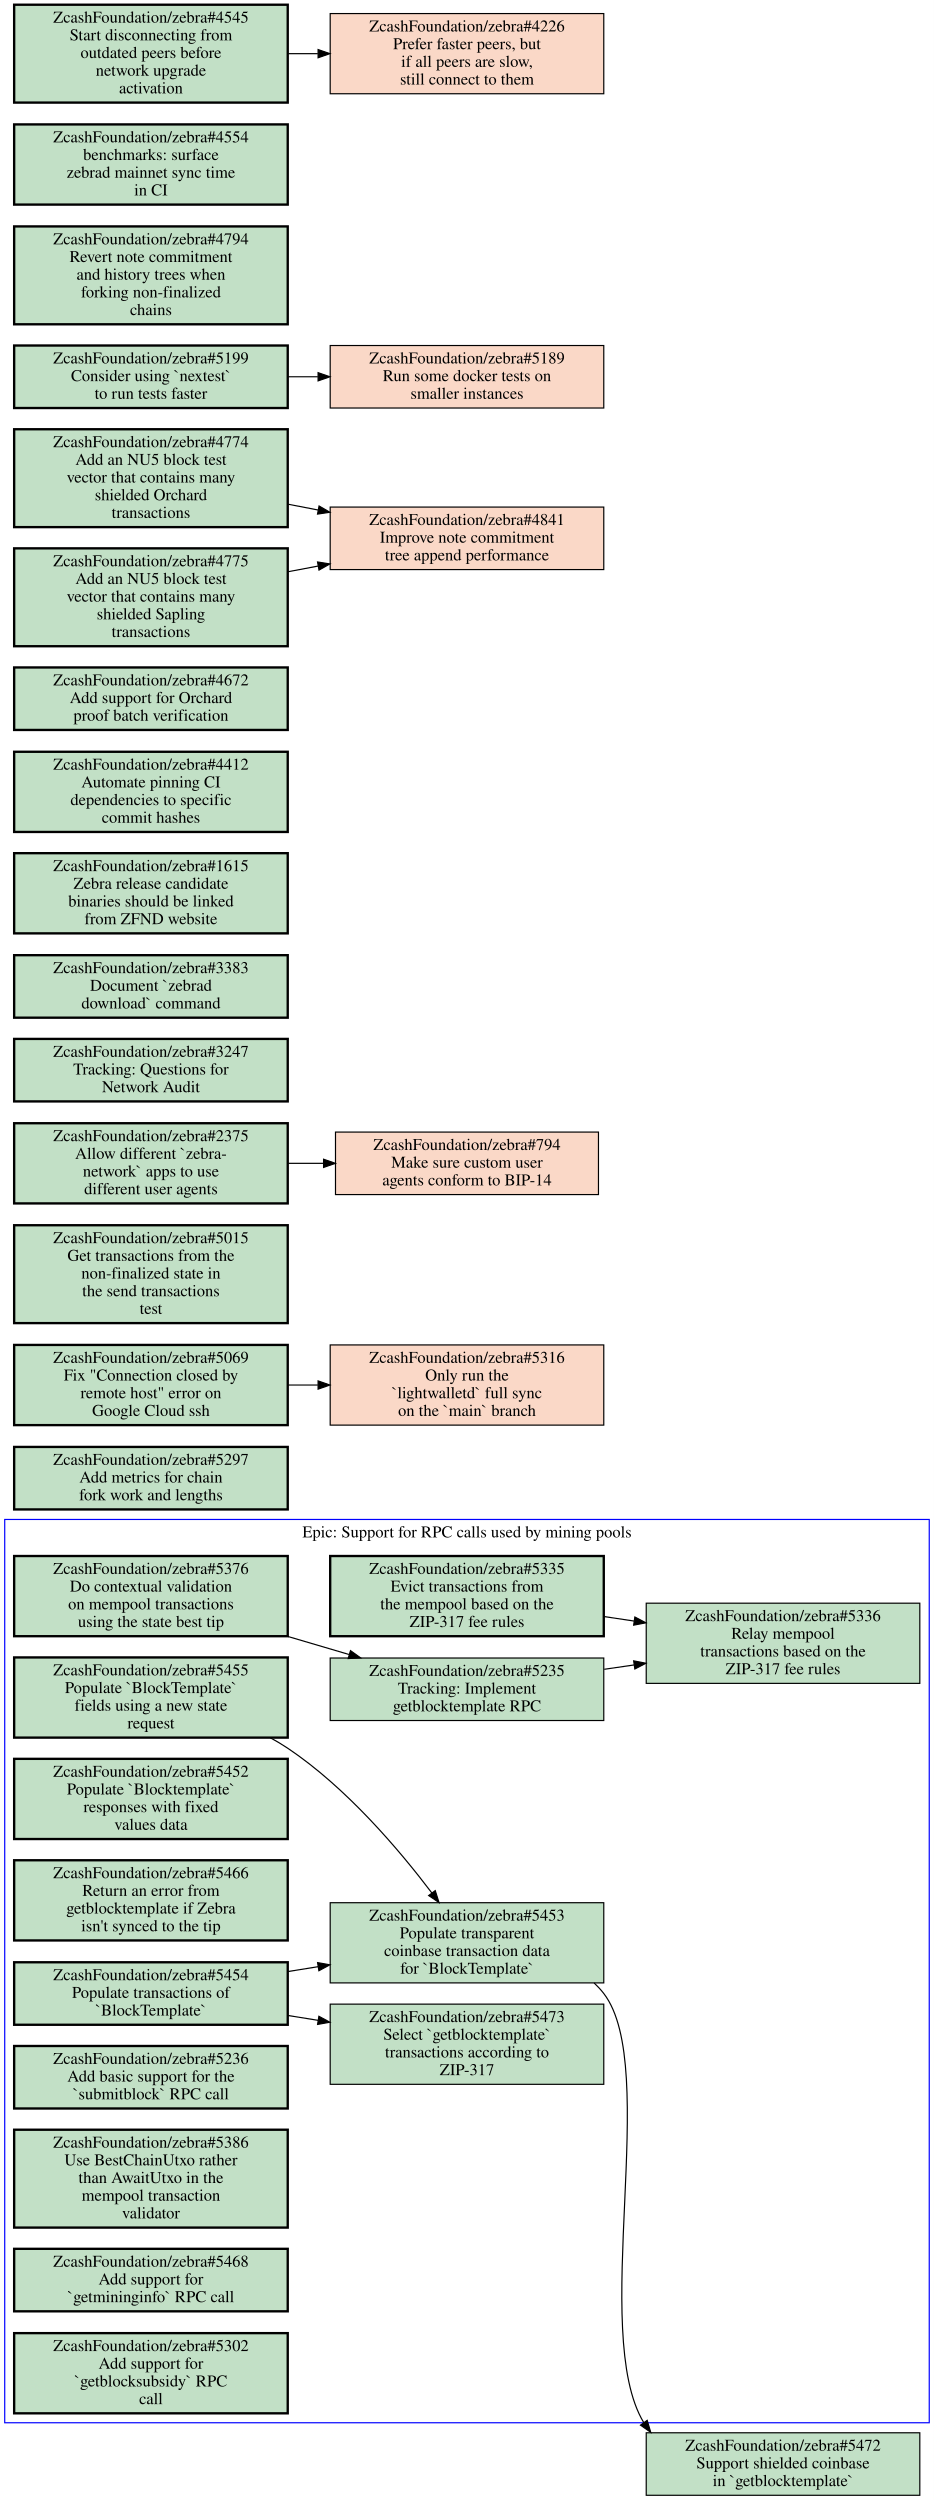
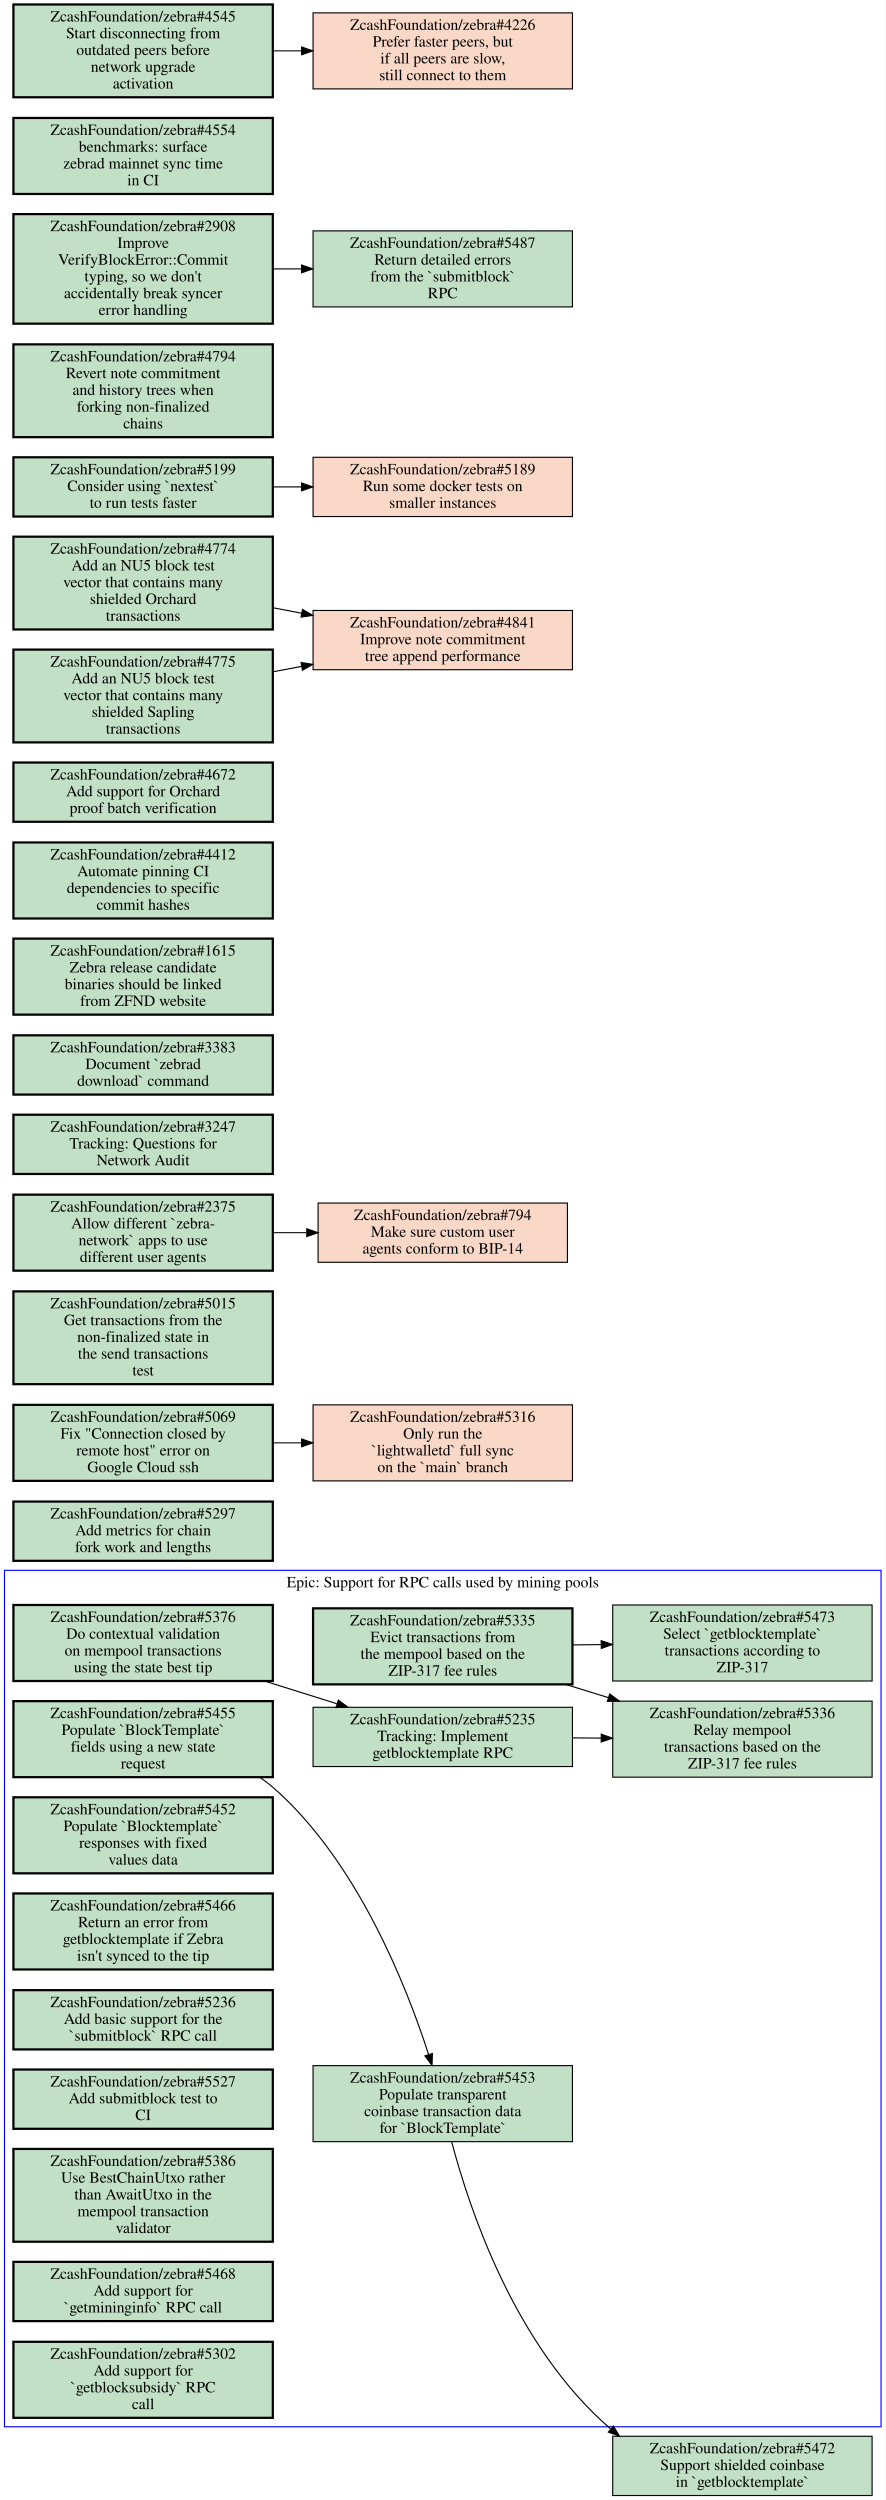
- <svg xmlns="http://www.w3.org/2000/svg" xmlns:xlink="http://www.w3.org/1999/xlink" width="792pt" height="2120pt" viewBox="0.00 0.00 792.00 2120.00">
-   <g id="graph0" class="graph" transform="scale(1 1) rotate(0) translate(4 2116)">
-     <polygon fill="#ffffff" stroke="transparent" points="-4,4 -4,-2116 788,-2116 788,4 -4,4" />
+ <svg xmlns="http://www.w3.org/2000/svg" xmlns:xlink="http://www.w3.org/1999/xlink" width="792pt" height="2236pt" viewBox="0.00 0.00 792.00 2236.00">
+   <g id="graph0" class="graph" transform="scale(1 1) rotate(0) translate(4 2232)">
+     <polygon fill="#ffffff" stroke="transparent" points="-4,4 -4,-2232 788,-2232 788,4 -4,4" />
    <g id="clust1" class="cluster">
      <polygon fill="none" stroke="#0000ff" points="0,-61.5 0,-827.5 784,-827.5 784,-61.5 0,-61.5" />
      <text text-anchor="middle" x="392" y="-812.3" font-family="Times,serif" font-size="14.00" fill="#000000">Epic: Support for RPC calls used by mining pools</text>
    </g>
    <g id="node1" class="node open">
      <g id="a_node1">
        <a xlink:href="https://github.com/ZcashFoundation/zebra/issues/5335" xlink:title="ZcashFoundation/zebra#5335&#10;Evict transactions from&#10;the mempool based on the&#10;ZIP-317 fee rules" target="_blank">
-           <polygon fill="#c2e0c6" stroke="#000000" stroke-width="2" points="508,-796.5 276,-796.5 276,-728.5 508,-728.5 508,-796.5" />
-           <text text-anchor="middle" x="392" y="-781.3" font-family="Times,serif" font-size="14.00" fill="#000000">ZcashFoundation/zebra#5335</text>
-           <text text-anchor="middle" x="392" y="-766.3" font-family="Times,serif" font-size="14.00" fill="#000000">Evict transactions from</text>
-           <text text-anchor="middle" x="392" y="-751.3" font-family="Times,serif" font-size="14.00" fill="#000000">the mempool based on the</text>
-           <text text-anchor="middle" x="392" y="-736.3" font-family="Times,serif" font-size="14.00" fill="#000000">ZIP-317 fee rules</text>
+           <polygon fill="#c2e0c6" stroke="#000000" stroke-width="2" points="508,-793.5 276,-793.5 276,-725.5 508,-725.5 508,-793.5" />
+           <text text-anchor="middle" x="392" y="-778.3" font-family="Times,serif" font-size="14.00" fill="#000000">ZcashFoundation/zebra#5335</text>
+           <text text-anchor="middle" x="392" y="-763.3" font-family="Times,serif" font-size="14.00" fill="#000000">Evict transactions from</text>
+           <text text-anchor="middle" x="392" y="-748.3" font-family="Times,serif" font-size="14.00" fill="#000000">the mempool based on the</text>
+           <text text-anchor="middle" x="392" y="-733.3" font-family="Times,serif" font-size="14.00" fill="#000000">ZIP-317 fee rules</text>
        </a>
      </g>
    </g>
    <g id="node2" class="node open">
      <g id="a_node2">
        <a xlink:href="https://github.com/ZcashFoundation/zebra/issues/5336" xlink:title="ZcashFoundation/zebra#5336&#10;Relay mempool&#10;transactions based on the&#10;ZIP-317 fee rules" target="_blank">
-           <polygon fill="#c2e0c6" stroke="#000000" points="776,-756.5 544,-756.5 544,-688.5 776,-688.5 776,-756.5" />
-           <text text-anchor="middle" x="660" y="-741.3" font-family="Times,serif" font-size="14.00" fill="#000000">ZcashFoundation/zebra#5336</text>
-           <text text-anchor="middle" x="660" y="-726.3" font-family="Times,serif" font-size="14.00" fill="#000000">Relay mempool</text>
-           <text text-anchor="middle" x="660" y="-711.3" font-family="Times,serif" font-size="14.00" fill="#000000">transactions based on the</text>
-           <text text-anchor="middle" x="660" y="-696.3" font-family="Times,serif" font-size="14.00" fill="#000000">ZIP-317 fee rules</text>
+           <polygon fill="#c2e0c6" stroke="#000000" points="776,-710.5 544,-710.5 544,-642.5 776,-642.5 776,-710.5" />
+           <text text-anchor="middle" x="660" y="-695.3" font-family="Times,serif" font-size="14.00" fill="#000000">ZcashFoundation/zebra#5336</text>
+           <text text-anchor="middle" x="660" y="-680.3" font-family="Times,serif" font-size="14.00" fill="#000000">Relay mempool</text>
+           <text text-anchor="middle" x="660" y="-665.3" font-family="Times,serif" font-size="14.00" fill="#000000">transactions based on the</text>
+           <text text-anchor="middle" x="660" y="-650.3" font-family="Times,serif" font-size="14.00" fill="#000000">ZIP-317 fee rules</text>
        </a>
      </g>
    </g>
    <g id="edge1" class="edge">
-       <path fill="none" stroke="#000000" d="M508.38,-745.13C516.81,-743.87 525.33,-742.6 533.81,-741.33" />
-       <polygon fill="#000000" stroke="#000000" points="534.365,-744.786 543.74,-739.85 533.333,-737.862 534.365,-744.786" />
+       <path fill="none" stroke="#000000" d="M502.17,-725.38C514.71,-721.5 527.53,-717.52 540.19,-713.61" />
+       <polygon fill="#000000" stroke="#000000" points="541.316,-716.925 549.83,-710.62 539.242,-710.24 541.316,-716.925" />
    </g>
    <g id="node3" class="node open">
      <g id="a_node3">
-         <a xlink:href="https://github.com/ZcashFoundation/zebra/issues/5235" xlink:title="ZcashFoundation/zebra#5235&#10;Tracking: Implement&#10;getblocktemplate RPC" target="_blank">
-           <polygon fill="#c2e0c6" stroke="#000000" points="508,-710 276,-710 276,-657 508,-657 508,-710" />
-           <text text-anchor="middle" x="392" y="-694.8" font-family="Times,serif" font-size="14.00" fill="#000000">ZcashFoundation/zebra#5235</text>
-           <text text-anchor="middle" x="392" y="-679.8" font-family="Times,serif" font-size="14.00" fill="#000000">Tracking: Implement</text>
-           <text text-anchor="middle" x="392" y="-664.8" font-family="Times,serif" font-size="14.00" fill="#000000">getblocktemplate RPC</text>
+         <a xlink:href="https://github.com/ZcashFoundation/zebra/issues/5473" xlink:title="ZcashFoundation/zebra#5473&#10;Select `getblocktemplate`&#10;transactions according to&#10;ZIP-317" target="_blank">
+           <polygon fill="#c2e0c6" stroke="#000000" points="776,-796.5 544,-796.5 544,-728.5 776,-728.5 776,-796.5" />
+           <text text-anchor="middle" x="660" y="-781.3" font-family="Times,serif" font-size="14.00" fill="#000000">ZcashFoundation/zebra#5473</text>
+           <text text-anchor="middle" x="660" y="-766.3" font-family="Times,serif" font-size="14.00" fill="#000000">Select `getblocktemplate`</text>
+           <text text-anchor="middle" x="660" y="-751.3" font-family="Times,serif" font-size="14.00" fill="#000000">transactions according to</text>
+           <text text-anchor="middle" x="660" y="-736.3" font-family="Times,serif" font-size="14.00" fill="#000000">ZIP-317</text>
        </a>
      </g>
    </g>
    <g id="edge2" class="edge">
-       <path fill="none" stroke="#000000" d="M508.38,-700.44C516.81,-701.66 525.33,-702.9 533.81,-704.14" />
-       <polygon fill="#000000" stroke="#000000" points="533.341,-707.609 543.74,-705.58 534.346,-700.681 533.341,-707.609" />
+       <path fill="none" stroke="#000000" d="M508.38,-760.8C516.71,-760.9 525.14,-760.99 533.53,-761.08" />
+       <polygon fill="#000000" stroke="#000000" points="533.699,-764.582 543.74,-761.2 533.782,-757.583 533.699,-764.582" />
    </g>
    <g id="node4" class="node open">
      <g id="a_node4">
+         <a xlink:href="https://github.com/ZcashFoundation/zebra/issues/5235" xlink:title="ZcashFoundation/zebra#5235&#10;Tracking: Implement&#10;getblocktemplate RPC" target="_blank">
+           <polygon fill="#c2e0c6" stroke="#000000" points="508,-705 276,-705 276,-652 508,-652 508,-705" />
+           <text text-anchor="middle" x="392" y="-689.8" font-family="Times,serif" font-size="14.00" fill="#000000">ZcashFoundation/zebra#5235</text>
+           <text text-anchor="middle" x="392" y="-674.8" font-family="Times,serif" font-size="14.00" fill="#000000">Tracking: Implement</text>
+           <text text-anchor="middle" x="392" y="-659.8" font-family="Times,serif" font-size="14.00" fill="#000000">getblocktemplate RPC</text>
+         </a>
+       </g>
+     </g>
+     <g id="edge3" class="edge">
+       <path fill="none" stroke="#000000" d="M508.38,-677.63C516.71,-677.57 525.14,-677.51 533.53,-677.44" />
+       <polygon fill="#000000" stroke="#000000" points="533.764,-680.939 543.74,-677.37 533.716,-673.939 533.764,-680.939" />
+     </g>
+     <g id="node5" class="node open">
+       <g id="a_node5">
        <a xlink:href="https://github.com/ZcashFoundation/zebra/issues/5376" xlink:title="ZcashFoundation/zebra#5376&#10;Do contextual validation&#10;on mempool transactions&#10;using the state best tip" target="_blank">
          <polygon fill="#c2e0c6" stroke="#000000" stroke-width="2" points="240,-796.5 8,-796.5 8,-728.5 240,-728.5 240,-796.5" />
          <text text-anchor="middle" x="124" y="-781.3" font-family="Times,serif" font-size="14.00" fill="#000000">ZcashFoundation/zebra#5376</text>
          <text text-anchor="middle" x="124" y="-766.3" font-family="Times,serif" font-size="14.00" fill="#000000">Do contextual validation</text>
          <text text-anchor="middle" x="124" y="-751.3" font-family="Times,serif" font-size="14.00" fill="#000000">on mempool transactions</text>
          <text text-anchor="middle" x="124" y="-736.3" font-family="Times,serif" font-size="14.00" fill="#000000">using the state best tip</text>
        </a>
      </g>
    </g>
-     <g id="edge3" class="edge">
-       <path fill="none" stroke="#000000" d="M239.6,-728.42C257.01,-723.29 274.84,-718.04 291.89,-713.01" />
-       <polygon fill="#000000" stroke="#000000" points="293.228,-716.265 301.83,-710.08 291.248,-709.55 293.228,-716.265" />
-     </g>
-     <g id="node5" class="node open">
-       <g id="a_node5">
+     <g id="edge4" class="edge">
+       <path fill="none" stroke="#000000" d="M232.62,-728.46C254.04,-721.74 276.36,-714.75 297.27,-708.19" />
+       <polygon fill="#000000" stroke="#000000" points="298.604,-711.44 307.1,-705.11 296.511,-704.76 298.604,-711.44" />
+     </g>
+     <g id="node6" class="node open">
+       <g id="a_node6">
        <a xlink:href="https://github.com/ZcashFoundation/zebra/issues/5455" xlink:title="ZcashFoundation/zebra#5455&#10;Populate `BlockTemplate`&#10;fields using a new state&#10;request" target="_blank">
          <polygon fill="#c2e0c6" stroke="#000000" stroke-width="2" points="240,-710.5 8,-710.5 8,-642.5 240,-642.5 240,-710.5" />
          <text text-anchor="middle" x="124" y="-695.3" font-family="Times,serif" font-size="14.00" fill="#000000">ZcashFoundation/zebra#5455</text>
          <text text-anchor="middle" x="124" y="-680.3" font-family="Times,serif" font-size="14.00" fill="#000000">Populate `BlockTemplate`</text>
          <text text-anchor="middle" x="124" y="-665.3" font-family="Times,serif" font-size="14.00" fill="#000000">fields using a new state</text>
          <text text-anchor="middle" x="124" y="-650.3" font-family="Times,serif" font-size="14.00" fill="#000000">request</text>
        </a>
      </g>
    </g>
-     <g id="node6" class="node open">
-       <g id="a_node6">
+     <g id="node7" class="node open">
+       <g id="a_node7">
        <a xlink:href="https://github.com/ZcashFoundation/zebra/issues/5453" xlink:title="ZcashFoundation/zebra#5453&#10;Populate transparent&#10;coinbase transaction data&#10;for `BlockTemplate`" target="_blank">
-           <polygon fill="#c2e0c6" stroke="#000000" points="508,-502.5 276,-502.5 276,-434.5 508,-434.5 508,-502.5" />
-           <text text-anchor="middle" x="392" y="-487.3" font-family="Times,serif" font-size="14.00" fill="#000000">ZcashFoundation/zebra#5453</text>
-           <text text-anchor="middle" x="392" y="-472.3" font-family="Times,serif" font-size="14.00" fill="#000000">Populate transparent</text>
-           <text text-anchor="middle" x="392" y="-457.3" font-family="Times,serif" font-size="14.00" fill="#000000">coinbase transaction data</text>
-           <text text-anchor="middle" x="392" y="-442.3" font-family="Times,serif" font-size="14.00" fill="#000000">for `BlockTemplate`</text>
-         </a>
-       </g>
-     </g>
-     <g id="edge4" class="edge">
-       <path fill="none" stroke="#000000" d="M225.13,-642.43C230.28,-639.64 235.27,-636.67 240,-633.5 289.62,-600.23 334.35,-547.58 362.24,-510.73" />
-       <polygon fill="#000000" stroke="#000000" points="365.088,-512.766 368.27,-502.66 359.481,-508.576 365.088,-512.766" />
+           <polygon fill="#c2e0c6" stroke="#000000" points="508,-384.5 276,-384.5 276,-316.5 508,-316.5 508,-384.5" />
+           <text text-anchor="middle" x="392" y="-369.3" font-family="Times,serif" font-size="14.00" fill="#000000">ZcashFoundation/zebra#5453</text>
+           <text text-anchor="middle" x="392" y="-354.3" font-family="Times,serif" font-size="14.00" fill="#000000">Populate transparent</text>
+           <text text-anchor="middle" x="392" y="-339.3" font-family="Times,serif" font-size="14.00" fill="#000000">coinbase transaction data</text>
+           <text text-anchor="middle" x="392" y="-324.3" font-family="Times,serif" font-size="14.00" fill="#000000">for `BlockTemplate`</text>
+         </a>
+       </g>
+     </g>
+     <g id="edge5" class="edge">
+       <path fill="none" stroke="#000000" d="M228.37,-642.36C232.46,-639.62 236.36,-636.67 240,-633.5 315.1,-568.1 359.38,-456.25 379.3,-394.57" />
+       <polygon fill="#000000" stroke="#000000" points="382.727,-395.34 382.41,-384.75 376.054,-393.227 382.727,-395.34" />
    </g>
    <g id="node15" class="node open">
      <g id="a_node15">
        <a xlink:href="https://github.com/ZcashFoundation/zebra/issues/5472" xlink:title="ZcashFoundation/zebra#5472&#10;Support shielded coinbase&#10;in `getblocktemplate`" target="_blank">
          <polygon fill="#c2e0c6" stroke="#000000" points="776,-53 544,-53 544,0 776,0 776,-53" />
          <text text-anchor="middle" x="660" y="-37.8" font-family="Times,serif" font-size="14.00" fill="#000000">ZcashFoundation/zebra#5472</text>
          <text text-anchor="middle" x="660" y="-22.8" font-family="Times,serif" font-size="14.00" fill="#000000">Support shielded coinbase</text>
          <text text-anchor="middle" x="660" y="-7.8" font-family="Times,serif" font-size="14.00" fill="#000000">in `getblocktemplate`</text>
        </a>
      </g>
    </g>
-     <g id="edge7" class="edge">
-       <path fill="none" stroke="#000000" d="M499.77,-434.49C502.75,-431.72 505.51,-428.73 508,-425.5 556.3,-362.84 495.68,-137.75 541.97,-61.524" />
-       <polygon fill="#000000" stroke="#000000" points="544.82,-63.556 547.81,-53.392 539.134,-59.473 544.82,-63.556" />
-     </g>
-     <g id="node7" class="node open">
-       <g id="a_node7">
+     <g id="edge6" class="edge">
+       <path fill="none" stroke="#000000" d="M400.04,-316.2C415.8,-256.53 456.41,-133.36 542.17,-59.575" />
+       <polygon fill="#000000" stroke="#000000" points="544.596,-62.11 550.06,-53.033 540.128,-56.721 544.596,-62.11" />
+     </g>
+     <g id="node8" class="node open">
+       <g id="a_node8">
        <a xlink:href="https://github.com/ZcashFoundation/zebra/issues/5452" xlink:title="ZcashFoundation/zebra#5452&#10;Populate `Blocktemplate`&#10;responses with fixed&#10;values data" target="_blank">
          <polygon fill="#c2e0c6" stroke="#000000" stroke-width="2" points="240,-624.5 8,-624.5 8,-556.5 240,-556.5 240,-624.5" />
          <text text-anchor="middle" x="124" y="-609.3" font-family="Times,serif" font-size="14.00" fill="#000000">ZcashFoundation/zebra#5452</text>
          <text text-anchor="middle" x="124" y="-594.3" font-family="Times,serif" font-size="14.00" fill="#000000">Populate `Blocktemplate`</text>
          <text text-anchor="middle" x="124" y="-579.3" font-family="Times,serif" font-size="14.00" fill="#000000">responses with fixed</text>
          <text text-anchor="middle" x="124" y="-564.3" font-family="Times,serif" font-size="14.00" fill="#000000">values data</text>
        </a>
      </g>
    </g>
-     <g id="node8" class="node open">
-       <g id="a_node8">
+     <g id="node9" class="node open">
+       <g id="a_node9">
        <a xlink:href="https://github.com/ZcashFoundation/zebra/issues/5466" xlink:title="ZcashFoundation/zebra#5466&#10;Return an error from&#10;getblocktemplate if Zebra&#10;isn't synced to the tip" target="_blank">
          <polygon fill="#c2e0c6" stroke="#000000" stroke-width="2" points="240,-538.5 8,-538.5 8,-470.5 240,-470.5 240,-538.5" />
          <text text-anchor="middle" x="124" y="-523.3" font-family="Times,serif" font-size="14.00" fill="#000000">ZcashFoundation/zebra#5466</text>
          <text text-anchor="middle" x="124" y="-508.3" font-family="Times,serif" font-size="14.00" fill="#000000">Return an error from</text>
          <text text-anchor="middle" x="124" y="-493.3" font-family="Times,serif" font-size="14.00" fill="#000000">getblocktemplate if Zebra</text>
          <text text-anchor="middle" x="124" y="-478.3" font-family="Times,serif" font-size="14.00" fill="#000000">isn't synced to the tip</text>
        </a>
      </g>
    </g>
-     <g id="node9" class="node open">
-       <g id="a_node9">
-         <a xlink:href="https://github.com/ZcashFoundation/zebra/issues/5454" xlink:title="ZcashFoundation/zebra#5454&#10;Populate transactions of&#10;`BlockTemplate`" target="_blank">
-           <polygon fill="#c2e0c6" stroke="#000000" stroke-width="2" points="240,-452 8,-452 8,-399 240,-399 240,-452" />
-           <text text-anchor="middle" x="124" y="-436.8" font-family="Times,serif" font-size="14.00" fill="#000000">ZcashFoundation/zebra#5454</text>
-           <text text-anchor="middle" x="124" y="-421.8" font-family="Times,serif" font-size="14.00" fill="#000000">Populate transactions of</text>
-           <text text-anchor="middle" x="124" y="-406.8" font-family="Times,serif" font-size="14.00" fill="#000000">`BlockTemplate`</text>
-         </a>
-       </g>
-     </g>
-     <g id="edge5" class="edge">
-       <path fill="none" stroke="#000000" d="M240.38,-444.17C248.81,-445.52 257.33,-446.89 265.81,-448.25" />
-       <polygon fill="#000000" stroke="#000000" points="265.31,-451.715 275.74,-449.85 266.424,-444.804 265.31,-451.715" />
-     </g>
    <g id="node10" class="node open">
      <g id="a_node10">
-         <a xlink:href="https://github.com/ZcashFoundation/zebra/issues/5473" xlink:title="ZcashFoundation/zebra#5473&#10;Select `getblocktemplate`&#10;transactions according to&#10;ZIP-317" target="_blank">
-           <polygon fill="#c2e0c6" stroke="#000000" points="508,-416.5 276,-416.5 276,-348.5 508,-348.5 508,-416.5" />
-           <text text-anchor="middle" x="392" y="-401.3" font-family="Times,serif" font-size="14.00" fill="#000000">ZcashFoundation/zebra#5473</text>
-           <text text-anchor="middle" x="392" y="-386.3" font-family="Times,serif" font-size="14.00" fill="#000000">Select `getblocktemplate`</text>
-           <text text-anchor="middle" x="392" y="-371.3" font-family="Times,serif" font-size="14.00" fill="#000000">transactions according to</text>
-           <text text-anchor="middle" x="392" y="-356.3" font-family="Times,serif" font-size="14.00" fill="#000000">ZIP-317</text>
-         </a>
-       </g>
-     </g>
-     <g id="edge6" class="edge">
-       <path fill="none" stroke="#000000" d="M240.38,-406.83C248.81,-405.48 257.33,-404.11 265.81,-402.75" />
-       <polygon fill="#000000" stroke="#000000" points="266.424,-406.196 275.74,-401.15 265.31,-399.285 266.424,-406.196" />
+         <a xlink:href="https://github.com/ZcashFoundation/zebra/issues/5236" xlink:title="ZcashFoundation/zebra#5236&#10;Add basic support for the&#10;`submitblock` RPC call" target="_blank">
+           <polygon fill="#c2e0c6" stroke="#000000" stroke-width="2" points="240,-452 8,-452 8,-399 240,-399 240,-452" />
+           <text text-anchor="middle" x="124" y="-436.8" font-family="Times,serif" font-size="14.00" fill="#000000">ZcashFoundation/zebra#5236</text>
+           <text text-anchor="middle" x="124" y="-421.8" font-family="Times,serif" font-size="14.00" fill="#000000">Add basic support for the</text>
+           <text text-anchor="middle" x="124" y="-406.8" font-family="Times,serif" font-size="14.00" fill="#000000">`submitblock` RPC call</text>
+         </a>
+       </g>
    </g>
    <g id="node11" class="node open">
      <g id="a_node11">
-         <a xlink:href="https://github.com/ZcashFoundation/zebra/issues/5236" xlink:title="ZcashFoundation/zebra#5236&#10;Add basic support for the&#10;`submitblock` RPC call" target="_blank">
+         <a xlink:href="https://github.com/ZcashFoundation/zebra/issues/5527" xlink:title="ZcashFoundation/zebra#5527&#10;Add submitblock test to&#10;CI" target="_blank">
          <polygon fill="#c2e0c6" stroke="#000000" stroke-width="2" points="240,-381 8,-381 8,-328 240,-328 240,-381" />
-           <text text-anchor="middle" x="124" y="-365.8" font-family="Times,serif" font-size="14.00" fill="#000000">ZcashFoundation/zebra#5236</text>
-           <text text-anchor="middle" x="124" y="-350.8" font-family="Times,serif" font-size="14.00" fill="#000000">Add basic support for the</text>
-           <text text-anchor="middle" x="124" y="-335.8" font-family="Times,serif" font-size="14.00" fill="#000000">`submitblock` RPC call</text>
+           <text text-anchor="middle" x="124" y="-365.8" font-family="Times,serif" font-size="14.00" fill="#000000">ZcashFoundation/zebra#5527</text>
+           <text text-anchor="middle" x="124" y="-350.8" font-family="Times,serif" font-size="14.00" fill="#000000">Add submitblock test to</text>
+           <text text-anchor="middle" x="124" y="-335.8" font-family="Times,serif" font-size="14.00" fill="#000000">CI</text>
        </a>
      </g>
    </g>
    <g id="node12" class="node open">
      <g id="a_node12">
        <a xlink:href="https://github.com/ZcashFoundation/zebra/issues/5386" xlink:title="ZcashFoundation/zebra#5386&#10;Use BestChainUtxo rather&#10;than AwaitUtxo in the&#10;mempool transaction&#10;validator" target="_blank">
          <polygon fill="#c2e0c6" stroke="#000000" stroke-width="2" points="240,-310 8,-310 8,-227 240,-227 240,-310" />
          <text text-anchor="middle" x="124" y="-294.8" font-family="Times,serif" font-size="14.00" fill="#000000">ZcashFoundation/zebra#5386</text>
          <text text-anchor="middle" x="124" y="-279.8" font-family="Times,serif" font-size="14.00" fill="#000000">Use BestChainUtxo rather</text>
          <text text-anchor="middle" x="124" y="-264.8" font-family="Times,serif" font-size="14.00" fill="#000000">than AwaitUtxo in the</text>
          <text text-anchor="middle" x="124" y="-249.8" font-family="Times,serif" font-size="14.00" fill="#000000">mempool transaction</text>
          <text text-anchor="middle" x="124" y="-234.8" font-family="Times,serif" font-size="14.00" fill="#000000">validator</text>
        </a>
      </g>
    </g>
    <g id="node13" class="node open">
      <g id="a_node13">
        <a xlink:href="https://github.com/ZcashFoundation/zebra/issues/5468" xlink:title="ZcashFoundation/zebra#5468&#10;Add support for&#10;`getmininginfo` RPC call" target="_blank">
          <polygon fill="#c2e0c6" stroke="#000000" stroke-width="2" points="240,-209 8,-209 8,-156 240,-156 240,-209" />
          <text text-anchor="middle" x="124" y="-193.8" font-family="Times,serif" font-size="14.00" fill="#000000">ZcashFoundation/zebra#5468</text>
          <text text-anchor="middle" x="124" y="-178.8" font-family="Times,serif" font-size="14.00" fill="#000000">Add support for</text>
          <text text-anchor="middle" x="124" y="-163.8" font-family="Times,serif" font-size="14.00" fill="#000000">`getmininginfo` RPC call</text>
        </a>
      </g>
    </g>
    <g id="node14" class="node open">
      <g id="a_node14">
        <a xlink:href="https://github.com/ZcashFoundation/zebra/issues/5302" xlink:title="ZcashFoundation/zebra#5302&#10;Add support for&#10;`getblocksubsidy` RPC&#10;call" target="_blank">
          <polygon fill="#c2e0c6" stroke="#000000" stroke-width="2" points="240,-137.5 8,-137.5 8,-69.5 240,-69.5 240,-137.5" />
          <text text-anchor="middle" x="124" y="-122.3" font-family="Times,serif" font-size="14.00" fill="#000000">ZcashFoundation/zebra#5302</text>
          <text text-anchor="middle" x="124" y="-107.3" font-family="Times,serif" font-size="14.00" fill="#000000">Add support for</text>
          <text text-anchor="middle" x="124" y="-92.3" font-family="Times,serif" font-size="14.00" fill="#000000">`getblocksubsidy` RPC</text>
          <text text-anchor="middle" x="124" y="-77.3" font-family="Times,serif" font-size="14.00" fill="#000000">call</text>
        </a>
      </g>
    </g>
    <g id="node16" class="node open">
      <g id="a_node16">
        <a xlink:href="https://github.com/ZcashFoundation/zebra/issues/5297" xlink:title="ZcashFoundation/zebra#5297&#10;Add metrics for chain&#10;fork work and lengths" target="_blank">
          <polygon fill="#c2e0c6" stroke="#000000" stroke-width="2" points="240,-889 8,-889 8,-836 240,-836 240,-889" />
          <text text-anchor="middle" x="124" y="-873.8" font-family="Times,serif" font-size="14.00" fill="#000000">ZcashFoundation/zebra#5297</text>
          <text text-anchor="middle" x="124" y="-858.8" font-family="Times,serif" font-size="14.00" fill="#000000">Add metrics for chain</text>
          <text text-anchor="middle" x="124" y="-843.8" font-family="Times,serif" font-size="14.00" fill="#000000">fork work and lengths</text>
        </a>
      </g>
    </g>
    <g id="node17" class="node closed">
      <g id="a_node17">
        <a xlink:href="https://github.com/ZcashFoundation/zebra/issues/5316" xlink:title="ZcashFoundation/zebra#5316&#10;Only run the&#10;`lightwalletd` full sync&#10;on the `main` branch" target="_blank">
          <polygon fill="#fad8c7" stroke="#000000" points="508,-975.5 276,-975.5 276,-907.5 508,-907.5 508,-975.5" />
          <text text-anchor="middle" x="392" y="-960.3" font-family="Times,serif" font-size="14.00" fill="#000000">ZcashFoundation/zebra#5316</text>
          <text text-anchor="middle" x="392" y="-945.3" font-family="Times,serif" font-size="14.00" fill="#000000">Only run the</text>
          <text text-anchor="middle" x="392" y="-930.3" font-family="Times,serif" font-size="14.00" fill="#000000">`lightwalletd` full sync</text>
          <text text-anchor="middle" x="392" y="-915.3" font-family="Times,serif" font-size="14.00" fill="#000000">on the `main` branch</text>
        </a>
      </g>
    </g>
    <g id="node18" class="node open">
      <g id="a_node18">
        <a xlink:href="https://github.com/ZcashFoundation/zebra/issues/5015" xlink:title="ZcashFoundation/zebra#5015&#10;Get transactions from the&#10;non-finalized state in&#10;the send transactions&#10;test" target="_blank">
          <polygon fill="#c2e0c6" stroke="#000000" stroke-width="2" points="240,-1077 8,-1077 8,-994 240,-994 240,-1077" />
          <text text-anchor="middle" x="124" y="-1061.8" font-family="Times,serif" font-size="14.00" fill="#000000">ZcashFoundation/zebra#5015</text>
          <text text-anchor="middle" x="124" y="-1046.8" font-family="Times,serif" font-size="14.00" fill="#000000">Get transactions from the</text>
          <text text-anchor="middle" x="124" y="-1031.8" font-family="Times,serif" font-size="14.00" fill="#000000">non-finalized state in</text>
          <text text-anchor="middle" x="124" y="-1016.8" font-family="Times,serif" font-size="14.00" fill="#000000">the send transactions</text>
          <text text-anchor="middle" x="124" y="-1001.8" font-family="Times,serif" font-size="14.00" fill="#000000">test</text>
        </a>
      </g>
    </g>
    <g id="node19" class="node open">
      <g id="a_node19">
        <a xlink:href="https://github.com/ZcashFoundation/zebra/issues/2375" xlink:title="ZcashFoundation/zebra#2375&#10;Allow different `zebra-&#10;network` apps to use&#10;different user agents" target="_blank">
          <polygon fill="#c2e0c6" stroke="#000000" stroke-width="2" points="240,-1163.5 8,-1163.5 8,-1095.5 240,-1095.5 240,-1163.5" />
          <text text-anchor="middle" x="124" y="-1148.3" font-family="Times,serif" font-size="14.00" fill="#000000">ZcashFoundation/zebra#2375</text>
          <text text-anchor="middle" x="124" y="-1133.3" font-family="Times,serif" font-size="14.00" fill="#000000">Allow different `zebra-</text>
          <text text-anchor="middle" x="124" y="-1118.3" font-family="Times,serif" font-size="14.00" fill="#000000">network` apps to use</text>
          <text text-anchor="middle" x="124" y="-1103.3" font-family="Times,serif" font-size="14.00" fill="#000000">different user agents</text>
        </a>
      </g>
    </g>
    <g id="node20" class="node closed">
      <g id="a_node20">
        <a xlink:href="https://github.com/ZcashFoundation/zebra/issues/794" xlink:title="ZcashFoundation/zebra#794&#10;Make sure custom user&#10;agents conform to BIP-14" target="_blank">
          <polygon fill="#fad8c7" stroke="#000000" points="503.5,-1156 280.5,-1156 280.5,-1103 503.5,-1103 503.5,-1156" />
          <text text-anchor="middle" x="392" y="-1140.8" font-family="Times,serif" font-size="14.00" fill="#000000">ZcashFoundation/zebra#794</text>
          <text text-anchor="middle" x="392" y="-1125.8" font-family="Times,serif" font-size="14.00" fill="#000000">Make sure custom user</text>
          <text text-anchor="middle" x="392" y="-1110.8" font-family="Times,serif" font-size="14.00" fill="#000000">agents conform to BIP-14</text>
        </a>
      </g>
    </g>
-     <g id="edge8" class="edge">
+     <g id="edge7" class="edge">
      <path fill="none" stroke="#000000" d="M240.38,-1129.5C250.23,-1129.5 260.22,-1129.5 270.11,-1129.5" />
      <polygon fill="#000000" stroke="#000000" points="270.39,-1133 280.39,-1129.5 270.39,-1126 270.39,-1133" />
    </g>
    <g id="node21" class="node open">
      <g id="a_node21">
        <a xlink:href="https://github.com/ZcashFoundation/zebra/issues/5069" xlink:title="ZcashFoundation/zebra#5069&#10;Fix &quot;Connection closed by&#10;remote host&quot; error on&#10;Google Cloud ssh" target="_blank">
          <polygon fill="#c2e0c6" stroke="#000000" stroke-width="2" points="240,-975.5 8,-975.5 8,-907.5 240,-907.5 240,-975.5" />
          <text text-anchor="middle" x="124" y="-960.3" font-family="Times,serif" font-size="14.00" fill="#000000">ZcashFoundation/zebra#5069</text>
          <text text-anchor="middle" x="124" y="-945.3" font-family="Times,serif" font-size="14.00" fill="#000000">Fix "Connection closed by</text>
          <text text-anchor="middle" x="124" y="-930.3" font-family="Times,serif" font-size="14.00" fill="#000000">remote host" error on</text>
          <text text-anchor="middle" x="124" y="-915.3" font-family="Times,serif" font-size="14.00" fill="#000000">Google Cloud ssh</text>
        </a>
      </g>
    </g>
-     <g id="edge9" class="edge">
+     <g id="edge8" class="edge">
      <path fill="none" stroke="#000000" d="M240.38,-941.5C248.71,-941.5 257.14,-941.5 265.53,-941.5" />
      <polygon fill="#000000" stroke="#000000" points="265.74,-945 275.74,-941.5 265.74,-938 265.74,-945" />
    </g>
    <g id="node22" class="node open">
      <g id="a_node22">
        <a xlink:href="https://github.com/ZcashFoundation/zebra/issues/3247" xlink:title="ZcashFoundation/zebra#3247&#10;Tracking: Questions for&#10;Network Audit" target="_blank">
          <polygon fill="#c2e0c6" stroke="#000000" stroke-width="2" points="240,-1235 8,-1235 8,-1182 240,-1182 240,-1235" />
          <text text-anchor="middle" x="124" y="-1219.8" font-family="Times,serif" font-size="14.00" fill="#000000">ZcashFoundation/zebra#3247</text>
          <text text-anchor="middle" x="124" y="-1204.8" font-family="Times,serif" font-size="14.00" fill="#000000">Tracking: Questions for</text>
          <text text-anchor="middle" x="124" y="-1189.8" font-family="Times,serif" font-size="14.00" fill="#000000">Network Audit</text>
        </a>
      </g>
    </g>
    <g id="node23" class="node open">
      <g id="a_node23">
        <a xlink:href="https://github.com/ZcashFoundation/zebra/issues/3383" xlink:title="ZcashFoundation/zebra#3383&#10;Document `zebrad&#10;download` command" target="_blank">
          <polygon fill="#c2e0c6" stroke="#000000" stroke-width="2" points="240,-1306 8,-1306 8,-1253 240,-1253 240,-1306" />
          <text text-anchor="middle" x="124" y="-1290.8" font-family="Times,serif" font-size="14.00" fill="#000000">ZcashFoundation/zebra#3383</text>
          <text text-anchor="middle" x="124" y="-1275.8" font-family="Times,serif" font-size="14.00" fill="#000000">Document `zebrad</text>
          <text text-anchor="middle" x="124" y="-1260.8" font-family="Times,serif" font-size="14.00" fill="#000000">download` command</text>
        </a>
      </g>
    </g>
    <g id="node24" class="node open">
      <g id="a_node24">
        <a xlink:href="https://github.com/ZcashFoundation/zebra/issues/1615" xlink:title="ZcashFoundation/zebra#1615&#10;Zebra release candidate&#10;binaries should be linked&#10;from ZFND website" target="_blank">
          <polygon fill="#c2e0c6" stroke="#000000" stroke-width="2" points="240,-1392.5 8,-1392.5 8,-1324.5 240,-1324.5 240,-1392.5" />
          <text text-anchor="middle" x="124" y="-1377.3" font-family="Times,serif" font-size="14.00" fill="#000000">ZcashFoundation/zebra#1615</text>
          <text text-anchor="middle" x="124" y="-1362.3" font-family="Times,serif" font-size="14.00" fill="#000000">Zebra release candidate</text>
          <text text-anchor="middle" x="124" y="-1347.3" font-family="Times,serif" font-size="14.00" fill="#000000">binaries should be linked</text>
          <text text-anchor="middle" x="124" y="-1332.3" font-family="Times,serif" font-size="14.00" fill="#000000">from ZFND website</text>
        </a>
      </g>
    </g>
    <g id="node25" class="node open">
      <g id="a_node25">
        <a xlink:href="https://github.com/ZcashFoundation/zebra/issues/4412" xlink:title="ZcashFoundation/zebra#4412&#10;Automate pinning CI&#10;dependencies to specific&#10;commit hashes" target="_blank">
          <polygon fill="#c2e0c6" stroke="#000000" stroke-width="2" points="240,-1478.5 8,-1478.5 8,-1410.5 240,-1410.5 240,-1478.5" />
          <text text-anchor="middle" x="124" y="-1463.3" font-family="Times,serif" font-size="14.00" fill="#000000">ZcashFoundation/zebra#4412</text>
          <text text-anchor="middle" x="124" y="-1448.3" font-family="Times,serif" font-size="14.00" fill="#000000">Automate pinning CI</text>
          <text text-anchor="middle" x="124" y="-1433.3" font-family="Times,serif" font-size="14.00" fill="#000000">dependencies to specific</text>
          <text text-anchor="middle" x="124" y="-1418.3" font-family="Times,serif" font-size="14.00" fill="#000000">commit hashes</text>
        </a>
      </g>
    </g>
    <g id="node26" class="node open">
      <g id="a_node26">
        <a xlink:href="https://github.com/ZcashFoundation/zebra/issues/4672" xlink:title="ZcashFoundation/zebra#4672&#10;Add support for Orchard&#10;proof batch verification" target="_blank">
          <polygon fill="#c2e0c6" stroke="#000000" stroke-width="2" points="240,-1550 8,-1550 8,-1497 240,-1497 240,-1550" />
          <text text-anchor="middle" x="124" y="-1534.8" font-family="Times,serif" font-size="14.00" fill="#000000">ZcashFoundation/zebra#4672</text>
          <text text-anchor="middle" x="124" y="-1519.8" font-family="Times,serif" font-size="14.00" fill="#000000">Add support for Orchard</text>
          <text text-anchor="middle" x="124" y="-1504.8" font-family="Times,serif" font-size="14.00" fill="#000000">proof batch verification</text>
        </a>
      </g>
    </g>
    <g id="node27" class="node closed">
      <g id="a_node27">
        <a xlink:href="https://github.com/ZcashFoundation/zebra/issues/4841" xlink:title="ZcashFoundation/zebra#4841&#10;Improve note commitment&#10;tree append performance" target="_blank">
          <polygon fill="#fad8c7" stroke="#000000" points="508,-1686 276,-1686 276,-1633 508,-1633 508,-1686" />
          <text text-anchor="middle" x="392" y="-1670.8" font-family="Times,serif" font-size="14.00" fill="#000000">ZcashFoundation/zebra#4841</text>
          <text text-anchor="middle" x="392" y="-1655.8" font-family="Times,serif" font-size="14.00" fill="#000000">Improve note commitment</text>
          <text text-anchor="middle" x="392" y="-1640.8" font-family="Times,serif" font-size="14.00" fill="#000000">tree append performance</text>
        </a>
      </g>
    </g>
    <g id="node28" class="node closed">
      <g id="a_node28">
        <a xlink:href="https://github.com/ZcashFoundation/zebra/issues/5189" xlink:title="ZcashFoundation/zebra#5189&#10;Run some docker tests on&#10;smaller instances" target="_blank">
          <polygon fill="#fad8c7" stroke="#000000" points="508,-1823 276,-1823 276,-1770 508,-1770 508,-1823" />
          <text text-anchor="middle" x="392" y="-1807.8" font-family="Times,serif" font-size="14.00" fill="#000000">ZcashFoundation/zebra#5189</text>
          <text text-anchor="middle" x="392" y="-1792.8" font-family="Times,serif" font-size="14.00" fill="#000000">Run some docker tests on</text>
          <text text-anchor="middle" x="392" y="-1777.8" font-family="Times,serif" font-size="14.00" fill="#000000">smaller instances</text>
        </a>
      </g>
    </g>
    <g id="node29" class="node open">
      <g id="a_node29">
        <a xlink:href="https://github.com/ZcashFoundation/zebra/issues/4794" xlink:title="ZcashFoundation/zebra#4794&#10;Revert note commitment&#10;and history trees when&#10;forking non-finalized&#10;chains" target="_blank">
          <polygon fill="#c2e0c6" stroke="#000000" stroke-width="2" points="240,-1924 8,-1924 8,-1841 240,-1841 240,-1924" />
          <text text-anchor="middle" x="124" y="-1908.8" font-family="Times,serif" font-size="14.00" fill="#000000">ZcashFoundation/zebra#4794</text>
          <text text-anchor="middle" x="124" y="-1893.8" font-family="Times,serif" font-size="14.00" fill="#000000">Revert note commitment</text>
          <text text-anchor="middle" x="124" y="-1878.8" font-family="Times,serif" font-size="14.00" fill="#000000">and history trees when</text>
          <text text-anchor="middle" x="124" y="-1863.8" font-family="Times,serif" font-size="14.00" fill="#000000">forking non-finalized</text>
          <text text-anchor="middle" x="124" y="-1848.8" font-family="Times,serif" font-size="14.00" fill="#000000">chains</text>
        </a>
      </g>
    </g>
    <g id="node30" class="node open">
      <g id="a_node30">
+         <a xlink:href="https://github.com/ZcashFoundation/zebra/issues/2908" xlink:title="ZcashFoundation/zebra#2908&#10;Improve&#10;VerifyBlockError::Commit&#10;typing, so we don't&#10;accidentally break syncer&#10;error handling" target="_blank">
+           <polygon fill="#c2e0c6" stroke="#000000" stroke-width="2" points="240,-2040.5 8,-2040.5 8,-1942.5 240,-1942.5 240,-2040.5" />
+           <text text-anchor="middle" x="124" y="-2025.3" font-family="Times,serif" font-size="14.00" fill="#000000">ZcashFoundation/zebra#2908</text>
+           <text text-anchor="middle" x="124" y="-2010.3" font-family="Times,serif" font-size="14.00" fill="#000000">Improve</text>
+           <text text-anchor="middle" x="124" y="-1995.3" font-family="Times,serif" font-size="14.00" fill="#000000">VerifyBlockError::Commit</text>
+           <text text-anchor="middle" x="124" y="-1980.3" font-family="Times,serif" font-size="14.00" fill="#000000">typing, so we don't</text>
+           <text text-anchor="middle" x="124" y="-1965.3" font-family="Times,serif" font-size="14.00" fill="#000000">accidentally break syncer</text>
+           <text text-anchor="middle" x="124" y="-1950.3" font-family="Times,serif" font-size="14.00" fill="#000000">error handling</text>
+         </a>
+       </g>
+     </g>
+     <g id="node31" class="node open">
+       <g id="a_node31">
+         <a xlink:href="https://github.com/ZcashFoundation/zebra/issues/5487" xlink:title="ZcashFoundation/zebra#5487&#10;Return detailed errors&#10;from the `submitblock`&#10;RPC" target="_blank">
+           <polygon fill="#c2e0c6" stroke="#000000" points="508,-2025.5 276,-2025.5 276,-1957.5 508,-1957.5 508,-2025.5" />
+           <text text-anchor="middle" x="392" y="-2010.3" font-family="Times,serif" font-size="14.00" fill="#000000">ZcashFoundation/zebra#5487</text>
+           <text text-anchor="middle" x="392" y="-1995.3" font-family="Times,serif" font-size="14.00" fill="#000000">Return detailed errors</text>
+           <text text-anchor="middle" x="392" y="-1980.3" font-family="Times,serif" font-size="14.00" fill="#000000">from the `submitblock`</text>
+           <text text-anchor="middle" x="392" y="-1965.3" font-family="Times,serif" font-size="14.00" fill="#000000">RPC</text>
+         </a>
+       </g>
+     </g>
+     <g id="edge9" class="edge">
+       <path fill="none" stroke="#000000" d="M240.38,-1991.5C248.71,-1991.5 257.14,-1991.5 265.53,-1991.5" />
+       <polygon fill="#000000" stroke="#000000" points="265.74,-1995 275.74,-1991.5 265.74,-1988 265.74,-1995" />
+     </g>
+     <g id="node32" class="node open">
+       <g id="a_node32">
        <a xlink:href="https://github.com/ZcashFoundation/zebra/issues/4774" xlink:title="ZcashFoundation/zebra#4774&#10;Add an NU5 block test&#10;vector that contains many&#10;shielded Orchard&#10;transactions" target="_blank">
          <polygon fill="#c2e0c6" stroke="#000000" stroke-width="2" points="240,-1752 8,-1752 8,-1669 240,-1669 240,-1752" />
          <text text-anchor="middle" x="124" y="-1736.8" font-family="Times,serif" font-size="14.00" fill="#000000">ZcashFoundation/zebra#4774</text>
          <text text-anchor="middle" x="124" y="-1721.8" font-family="Times,serif" font-size="14.00" fill="#000000">Add an NU5 block test</text>
          <text text-anchor="middle" x="124" y="-1706.8" font-family="Times,serif" font-size="14.00" fill="#000000">vector that contains many</text>
          <text text-anchor="middle" x="124" y="-1691.8" font-family="Times,serif" font-size="14.00" fill="#000000">shielded Orchard</text>
          <text text-anchor="middle" x="124" y="-1676.8" font-family="Times,serif" font-size="14.00" fill="#000000">transactions</text>
        </a>
      </g>
    </g>
    <g id="edge10" class="edge">
      <path fill="none" stroke="#000000" d="M240.38,-1688.4C248.81,-1686.7 257.33,-1685.1 265.81,-1683.5" />
      <polygon fill="#000000" stroke="#000000" points="266.576,-1686.917 275.74,-1681.6 265.26,-1680.042 266.576,-1686.917" />
    </g>
-     <g id="node31" class="node open">
-       <g id="a_node31">
+     <g id="node33" class="node open">
+       <g id="a_node33">
        <a xlink:href="https://github.com/ZcashFoundation/zebra/issues/4775" xlink:title="ZcashFoundation/zebra#4775&#10;Add an NU5 block test&#10;vector that contains many&#10;shielded Sapling&#10;transactions" target="_blank">
          <polygon fill="#c2e0c6" stroke="#000000" stroke-width="2" points="240,-1651 8,-1651 8,-1568 240,-1568 240,-1651" />
          <text text-anchor="middle" x="124" y="-1635.8" font-family="Times,serif" font-size="14.00" fill="#000000">ZcashFoundation/zebra#4775</text>
          <text text-anchor="middle" x="124" y="-1620.8" font-family="Times,serif" font-size="14.00" fill="#000000">Add an NU5 block test</text>
          <text text-anchor="middle" x="124" y="-1605.8" font-family="Times,serif" font-size="14.00" fill="#000000">vector that contains many</text>
          <text text-anchor="middle" x="124" y="-1590.8" font-family="Times,serif" font-size="14.00" fill="#000000">shielded Sapling</text>
          <text text-anchor="middle" x="124" y="-1575.8" font-family="Times,serif" font-size="14.00" fill="#000000">transactions</text>
        </a>
      </g>
    </g>
    <g id="edge11" class="edge">
      <path fill="none" stroke="#000000" d="M240.38,-1631.2C248.81,-1632.8 257.33,-1634.4 265.81,-1636" />
      <polygon fill="#000000" stroke="#000000" points="265.276,-1639.46 275.74,-1637.8 266.525,-1632.572 265.276,-1639.46" />
    </g>
-     <g id="node32" class="node open">
-       <g id="a_node32">
+     <g id="node34" class="node open">
+       <g id="a_node34">
        <a xlink:href="https://github.com/ZcashFoundation/zebra/issues/5199" xlink:title="ZcashFoundation/zebra#5199&#10;Consider using `nextest`&#10;to run tests faster" target="_blank">
          <polygon fill="#c2e0c6" stroke="#000000" stroke-width="2" points="240,-1823 8,-1823 8,-1770 240,-1770 240,-1823" />
          <text text-anchor="middle" x="124" y="-1807.8" font-family="Times,serif" font-size="14.00" fill="#000000">ZcashFoundation/zebra#5199</text>
          <text text-anchor="middle" x="124" y="-1792.8" font-family="Times,serif" font-size="14.00" fill="#000000">Consider using `nextest`</text>
          <text text-anchor="middle" x="124" y="-1777.8" font-family="Times,serif" font-size="14.00" fill="#000000">to run tests faster</text>
        </a>
      </g>
    </g>
    <g id="edge12" class="edge">
      <path fill="none" stroke="#000000" d="M240.38,-1796.5C248.71,-1796.5 257.14,-1796.5 265.53,-1796.5" />
      <polygon fill="#000000" stroke="#000000" points="265.74,-1800 275.74,-1796.5 265.74,-1793 265.74,-1800" />
    </g>
-     <g id="node33" class="node open">
-       <g id="a_node33">
+     <g id="node35" class="node open">
+       <g id="a_node35">
        <a xlink:href="https://github.com/ZcashFoundation/zebra/issues/4554" xlink:title="ZcashFoundation/zebra#4554&#10;benchmarks: surface&#10;zebrad mainnet sync time&#10;in CI" target="_blank">
-           <polygon fill="#c2e0c6" stroke="#000000" stroke-width="2" points="240,-2010.5 8,-2010.5 8,-1942.5 240,-1942.5 240,-2010.5" />
-           <text text-anchor="middle" x="124" y="-1995.3" font-family="Times,serif" font-size="14.00" fill="#000000">ZcashFoundation/zebra#4554</text>
-           <text text-anchor="middle" x="124" y="-1980.3" font-family="Times,serif" font-size="14.00" fill="#000000">benchmarks: surface</text>
-           <text text-anchor="middle" x="124" y="-1965.3" font-family="Times,serif" font-size="14.00" fill="#000000">zebrad mainnet sync time</text>
-           <text text-anchor="middle" x="124" y="-1950.3" font-family="Times,serif" font-size="14.00" fill="#000000">in CI</text>
-         </a>
-       </g>
-     </g>
-     <g id="node34" class="node open">
-       <g id="a_node34">
+           <polygon fill="#c2e0c6" stroke="#000000" stroke-width="2" points="240,-2126.5 8,-2126.5 8,-2058.5 240,-2058.5 240,-2126.5" />
+           <text text-anchor="middle" x="124" y="-2111.3" font-family="Times,serif" font-size="14.00" fill="#000000">ZcashFoundation/zebra#4554</text>
+           <text text-anchor="middle" x="124" y="-2096.3" font-family="Times,serif" font-size="14.00" fill="#000000">benchmarks: surface</text>
+           <text text-anchor="middle" x="124" y="-2081.3" font-family="Times,serif" font-size="14.00" fill="#000000">zebrad mainnet sync time</text>
+           <text text-anchor="middle" x="124" y="-2066.3" font-family="Times,serif" font-size="14.00" fill="#000000">in CI</text>
+         </a>
+       </g>
+     </g>
+     <g id="node36" class="node open">
+       <g id="a_node36">
        <a xlink:href="https://github.com/ZcashFoundation/zebra/issues/4545" xlink:title="ZcashFoundation/zebra#4545&#10;Start disconnecting from&#10;outdated peers before&#10;network upgrade&#10;activation" target="_blank">
-           <polygon fill="#c2e0c6" stroke="#000000" stroke-width="2" points="240,-2112 8,-2112 8,-2029 240,-2029 240,-2112" />
-           <text text-anchor="middle" x="124" y="-2096.8" font-family="Times,serif" font-size="14.00" fill="#000000">ZcashFoundation/zebra#4545</text>
-           <text text-anchor="middle" x="124" y="-2081.8" font-family="Times,serif" font-size="14.00" fill="#000000">Start disconnecting from</text>
-           <text text-anchor="middle" x="124" y="-2066.8" font-family="Times,serif" font-size="14.00" fill="#000000">outdated peers before</text>
-           <text text-anchor="middle" x="124" y="-2051.8" font-family="Times,serif" font-size="14.00" fill="#000000">network upgrade</text>
-           <text text-anchor="middle" x="124" y="-2036.8" font-family="Times,serif" font-size="14.00" fill="#000000">activation</text>
-         </a>
-       </g>
-     </g>
-     <g id="node35" class="node closed">
-       <g id="a_node35">
+           <polygon fill="#c2e0c6" stroke="#000000" stroke-width="2" points="240,-2228 8,-2228 8,-2145 240,-2145 240,-2228" />
+           <text text-anchor="middle" x="124" y="-2212.8" font-family="Times,serif" font-size="14.00" fill="#000000">ZcashFoundation/zebra#4545</text>
+           <text text-anchor="middle" x="124" y="-2197.8" font-family="Times,serif" font-size="14.00" fill="#000000">Start disconnecting from</text>
+           <text text-anchor="middle" x="124" y="-2182.8" font-family="Times,serif" font-size="14.00" fill="#000000">outdated peers before</text>
+           <text text-anchor="middle" x="124" y="-2167.8" font-family="Times,serif" font-size="14.00" fill="#000000">network upgrade</text>
+           <text text-anchor="middle" x="124" y="-2152.8" font-family="Times,serif" font-size="14.00" fill="#000000">activation</text>
+         </a>
+       </g>
+     </g>
+     <g id="node37" class="node closed">
+       <g id="a_node37">
        <a xlink:href="https://github.com/ZcashFoundation/zebra/issues/4226" xlink:title="ZcashFoundation/zebra#4226&#10;Prefer faster peers, but&#10;if all peers are slow,&#10;still connect to them" target="_blank">
-           <polygon fill="#fad8c7" stroke="#000000" points="508,-2104.5 276,-2104.5 276,-2036.5 508,-2036.5 508,-2104.5" />
-           <text text-anchor="middle" x="392" y="-2089.3" font-family="Times,serif" font-size="14.00" fill="#000000">ZcashFoundation/zebra#4226</text>
-           <text text-anchor="middle" x="392" y="-2074.3" font-family="Times,serif" font-size="14.00" fill="#000000">Prefer faster peers, but</text>
-           <text text-anchor="middle" x="392" y="-2059.3" font-family="Times,serif" font-size="14.00" fill="#000000">if all peers are slow,</text>
-           <text text-anchor="middle" x="392" y="-2044.3" font-family="Times,serif" font-size="14.00" fill="#000000">still connect to them</text>
+           <polygon fill="#fad8c7" stroke="#000000" points="508,-2220.5 276,-2220.5 276,-2152.5 508,-2152.5 508,-2220.5" />
+           <text text-anchor="middle" x="392" y="-2205.3" font-family="Times,serif" font-size="14.00" fill="#000000">ZcashFoundation/zebra#4226</text>
+           <text text-anchor="middle" x="392" y="-2190.3" font-family="Times,serif" font-size="14.00" fill="#000000">Prefer faster peers, but</text>
+           <text text-anchor="middle" x="392" y="-2175.3" font-family="Times,serif" font-size="14.00" fill="#000000">if all peers are slow,</text>
+           <text text-anchor="middle" x="392" y="-2160.3" font-family="Times,serif" font-size="14.00" fill="#000000">still connect to them</text>
        </a>
      </g>
    </g>
    <g id="edge13" class="edge">
-       <path fill="none" stroke="#000000" d="M240.38,-2070.5C248.71,-2070.5 257.14,-2070.5 265.53,-2070.5" />
-       <polygon fill="#000000" stroke="#000000" points="265.74,-2074 275.74,-2070.5 265.74,-2067 265.74,-2074" />
+       <path fill="none" stroke="#000000" d="M240.38,-2186.5C248.71,-2186.5 257.14,-2186.5 265.53,-2186.5" />
+       <polygon fill="#000000" stroke="#000000" points="265.74,-2190 275.74,-2186.5 265.74,-2183 265.74,-2190" />
    </g>
  </g>
</svg>
